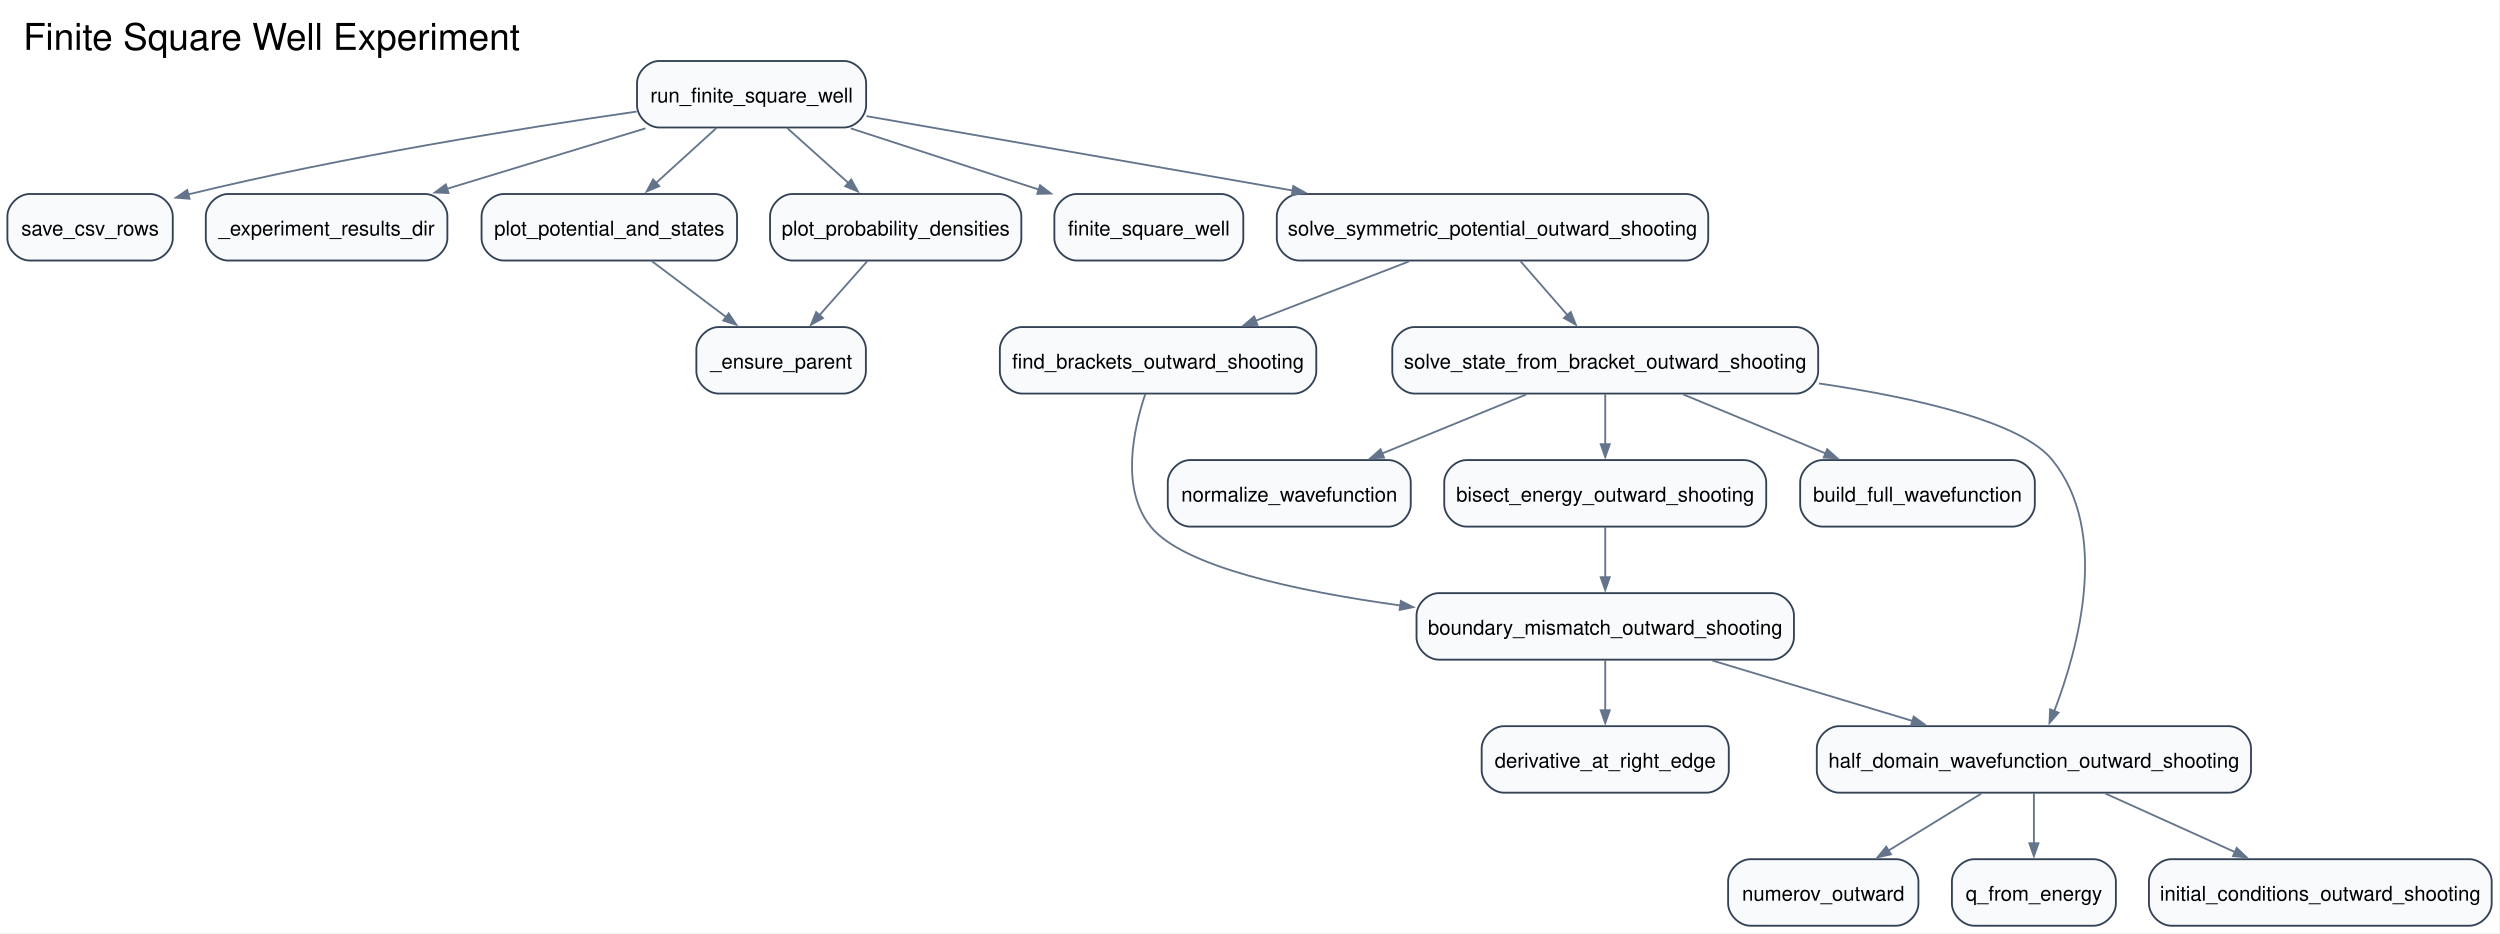
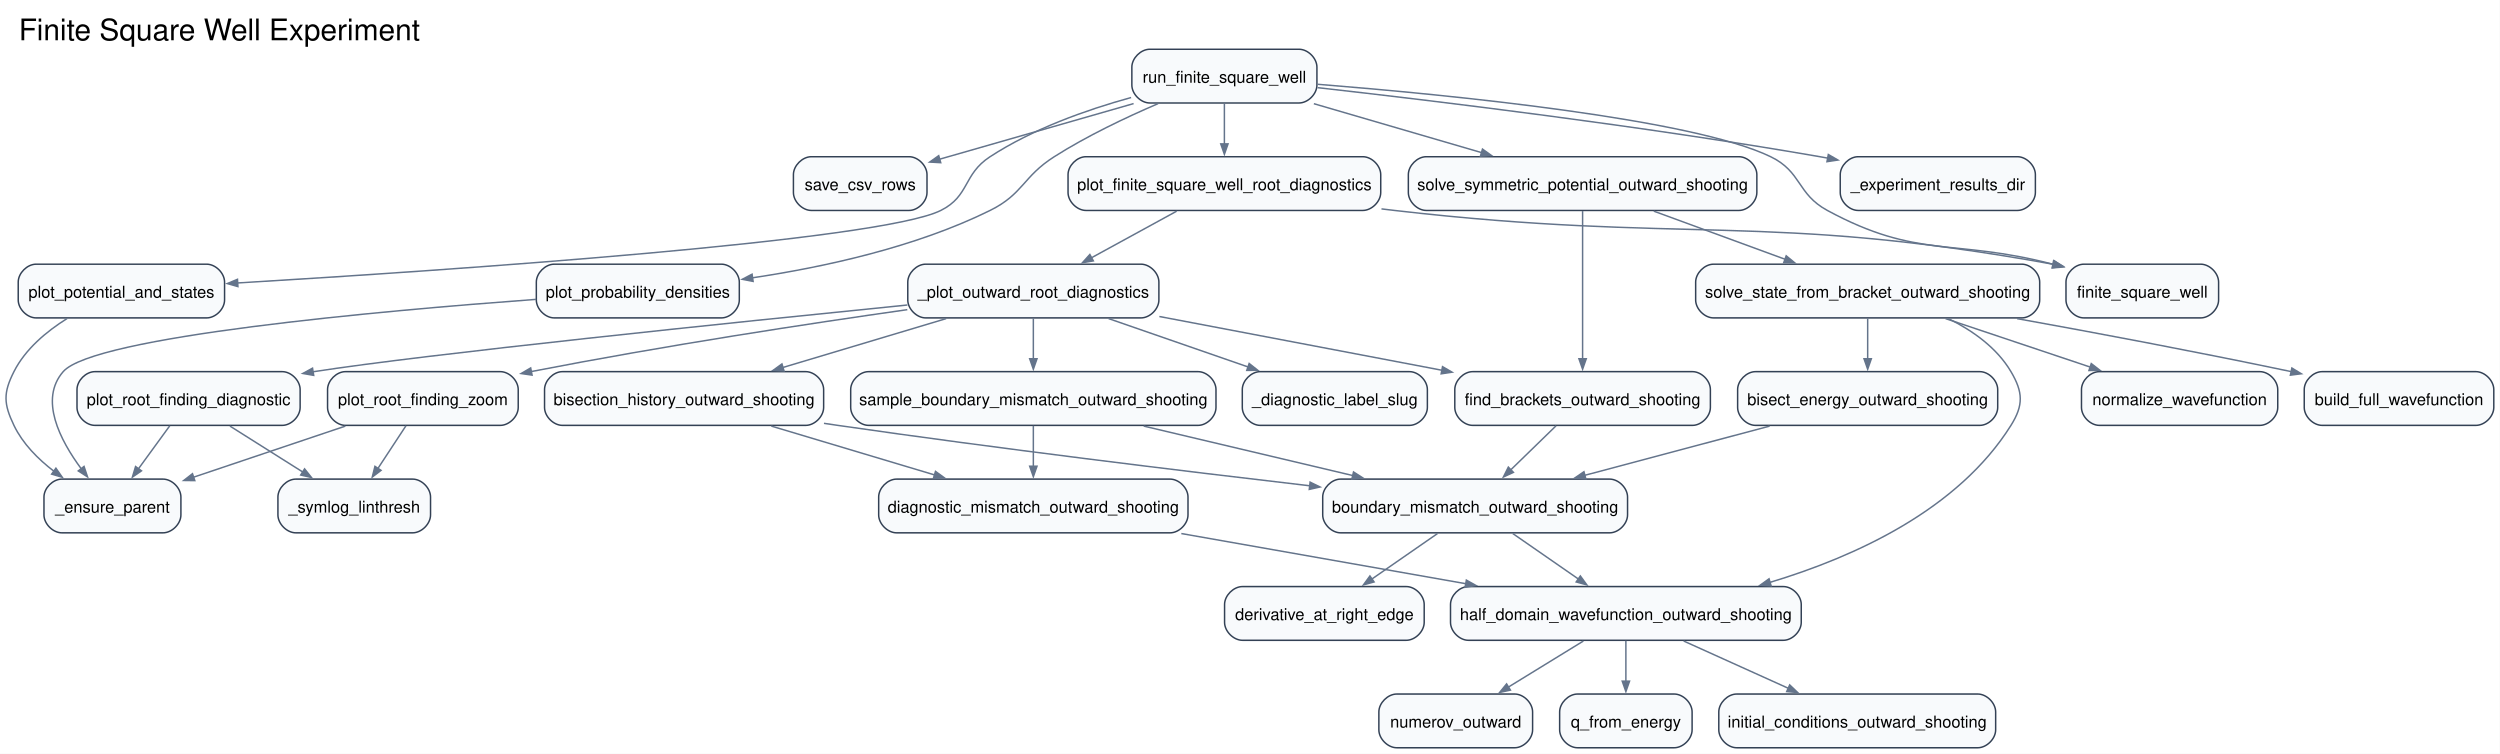
- <svg xmlns="http://www.w3.org/2000/svg" width="1353pt" height="505pt" viewBox="0.00 0.00 1353.00 505.00">
+ <svg xmlns="http://www.w3.org/2000/svg" width="1675pt" height="505pt" viewBox="0.00 0.00 1675.00 505.00">
  <g id="graph0" class="graph" transform="scale(1 1) rotate(0) translate(4 501)">
-     <polygon fill="white" stroke="none" points="-4,4 -4,-501 1348.5,-501 1348.5,4 -4,4" />
+     <polygon fill="white" stroke="none" points="-4,4 -4,-501 1670.84,-501 1670.84,4 -4,4" />
    <text xml:space="preserve" text-anchor="middle" x="143" y="-474" font-family="Helvetica,sans-Serif" font-size="20.00">Finite Square Well Experiment</text>
    <g id="node1" class="node">
-       <path fill="#f8fafc" stroke="#334155" d="M77.5,-396C77.5,-396 12,-396 12,-396 6,-396 0,-390 0,-384 0,-384 0,-372 0,-372 0,-366 6,-360 12,-360 12,-360 77.5,-360 77.5,-360 83.5,-360 89.5,-366 89.5,-372 89.5,-372 89.5,-384 89.5,-384 89.5,-390 83.5,-396 77.5,-396" />
-       <text xml:space="preserve" text-anchor="middle" x="44.75" y="-373.55" font-family="Helvetica,sans-Serif" font-size="11.00">save_csv_rows</text>
+       <path fill="#f8fafc" stroke="#334155" d="M605.09,-396C605.09,-396 539.59,-396 539.59,-396 533.59,-396 527.59,-390 527.59,-384 527.59,-384 527.59,-372 527.59,-372 527.59,-366 533.59,-360 539.59,-360 539.59,-360 605.09,-360 605.09,-360 611.09,-360 617.09,-366 617.09,-372 617.09,-372 617.09,-384 617.09,-384 617.09,-390 611.09,-396 605.09,-396" />
+       <text xml:space="preserve" text-anchor="middle" x="572.34" y="-373.55" font-family="Helvetica,sans-Serif" font-size="11.00">save_csv_rows</text>
    </g>
    <g id="node2" class="node">
-       <path fill="#f8fafc" stroke="#334155" d="M226.12,-396C226.12,-396 119.38,-396 119.38,-396 113.38,-396 107.38,-390 107.38,-384 107.38,-384 107.38,-372 107.38,-372 107.38,-366 113.38,-360 119.38,-360 119.38,-360 226.12,-360 226.12,-360 232.12,-360 238.12,-366 238.12,-372 238.12,-372 238.12,-384 238.12,-384 238.12,-390 232.12,-396 226.12,-396" />
-       <text xml:space="preserve" text-anchor="middle" x="172.75" y="-373.55" font-family="Helvetica,sans-Serif" font-size="11.00">_experiment_results_dir</text>
+       <path fill="#f8fafc" stroke="#334155" d="M940.34,-252C940.34,-252 840.34,-252 840.34,-252 834.34,-252 828.34,-246 828.34,-240 828.34,-240 828.34,-228 828.34,-228 828.34,-222 834.34,-216 840.34,-216 840.34,-216 940.34,-216 940.34,-216 946.34,-216 952.34,-222 952.34,-228 952.34,-228 952.34,-240 952.34,-240 952.34,-246 946.34,-252 940.34,-252" />
+       <text xml:space="preserve" text-anchor="middle" x="890.34" y="-229.55" font-family="Helvetica,sans-Serif" font-size="11.00">_diagnostic_label_slug</text>
    </g>
    <g id="node3" class="node">
-       <path fill="#f8fafc" stroke="#334155" d="M452.75,-468C452.75,-468 352.75,-468 352.75,-468 346.75,-468 340.75,-462 340.75,-456 340.75,-456 340.75,-444 340.75,-444 340.75,-438 346.75,-432 352.75,-432 352.75,-432 452.75,-432 452.75,-432 458.75,-432 464.75,-438 464.75,-444 464.75,-444 464.75,-456 464.75,-456 464.75,-462 458.75,-468 452.75,-468" />
-       <text xml:space="preserve" text-anchor="middle" x="402.75" y="-445.55" font-family="Helvetica,sans-Serif" font-size="11.00">run_finite_square_well</text>
+       <path fill="#f8fafc" stroke="#334155" d="M760.46,-324C760.46,-324 616.21,-324 616.21,-324 610.21,-324 604.21,-318 604.21,-312 604.21,-312 604.21,-300 604.21,-300 604.21,-294 610.21,-288 616.21,-288 616.21,-288 760.46,-288 760.46,-288 766.46,-288 772.46,-294 772.46,-300 772.46,-300 772.46,-312 772.46,-312 772.46,-318 766.46,-324 760.46,-324" />
+       <text xml:space="preserve" text-anchor="middle" x="688.34" y="-301.55" font-family="Helvetica,sans-Serif" font-size="11.00">_plot_outward_root_diagnostics</text>
    </g>
    <g id="edge1" class="edge">
-       <path fill="none" stroke="#64748b" d="M340.54,-440.62C278.74,-431.71 181.52,-416.15 98.75,-396 98.47,-395.93 98.19,-395.86 97.92,-395.8" />
-       <polygon fill="#64748b" stroke="#64748b" points="98.56,-393.43 91.17,-394.03 97.32,-398.17 98.56,-393.43" />
+       <path fill="none" stroke="#64748b" d="M738.79,-287.52C767.22,-277.67 802.84,-265.32 832.41,-255.07" />
+       <polygon fill="#64748b" stroke="#64748b" points="832.94,-257.48 838.75,-252.88 831.33,-252.85 832.94,-257.48" />
+     </g>
+     <g id="node15" class="node">
+       <path fill="#f8fafc" stroke="#334155" d="M185.09,-252C185.09,-252 59.59,-252 59.59,-252 53.59,-252 47.59,-246 47.59,-240 47.59,-240 47.59,-228 47.59,-228 47.59,-222 53.59,-216 59.59,-216 59.59,-216 185.09,-216 185.09,-216 191.09,-216 197.09,-222 197.09,-228 197.09,-228 197.09,-240 197.09,-240 197.09,-246 191.09,-252 185.09,-252" />
+       <text xml:space="preserve" text-anchor="middle" x="122.34" y="-229.55" font-family="Helvetica,sans-Serif" font-size="11.00">plot_root_finding_diagnostic</text>
    </g>
    <g id="edge2" class="edge">
-       <path fill="none" stroke="#64748b" d="M345.3,-431.52C312.66,-421.58 271.68,-409.11 237.85,-398.81" />
-       <polygon fill="#64748b" stroke="#64748b" points="238.72,-396.52 231.31,-396.82 237.29,-401.2 238.72,-396.52" />
+       <path fill="none" stroke="#64748b" d="M603.96,-296.65C486.78,-284.89 280.79,-263.6 206.34,-252 206.06,-251.96 205.79,-251.91 205.51,-251.87" />
+       <polygon fill="#64748b" stroke="#64748b" points="206.18,-249.5 198.88,-250.78 205.39,-254.33 206.18,-249.5" />
+     </g>
+     <g id="node16" class="node">
+       <path fill="#f8fafc" stroke="#334155" d="M331.21,-252C331.21,-252 227.46,-252 227.46,-252 221.46,-252 215.46,-246 215.46,-240 215.46,-240 215.46,-228 215.46,-228 215.46,-222 221.46,-216 227.46,-216 227.46,-216 331.21,-216 331.21,-216 337.21,-216 343.21,-222 343.21,-228 343.21,-228 343.21,-240 343.21,-240 343.21,-246 337.21,-252 331.21,-252" />
+       <text xml:space="preserve" text-anchor="middle" x="279.34" y="-229.55" font-family="Helvetica,sans-Serif" font-size="11.00">plot_root_finding_zoom</text>
+     </g>
+     <g id="edge3" class="edge">
+       <path fill="none" stroke="#64748b" d="M603.89,-293.53C537.54,-284.1 442.67,-269.68 351.87,-252.05" />
+       <polygon fill="#64748b" stroke="#64748b" points="352.49,-249.67 345.15,-250.73 351.55,-254.48 352.49,-249.67" />
+     </g>
+     <g id="node19" class="node">
+       <path fill="#f8fafc" stroke="#334155" d="M535.84,-252C535.84,-252 372.84,-252 372.84,-252 366.84,-252 360.84,-246 360.84,-240 360.84,-240 360.84,-228 360.84,-228 360.84,-222 366.84,-216 372.84,-216 372.84,-216 535.84,-216 535.84,-216 541.84,-216 547.84,-222 547.84,-228 547.84,-228 547.84,-240 547.84,-240 547.84,-246 541.84,-252 535.84,-252" />
+       <text xml:space="preserve" text-anchor="middle" x="454.34" y="-229.55" font-family="Helvetica,sans-Serif" font-size="11.00">bisection_history_outward_shooting</text>
+     </g>
+     <g id="edge4" class="edge">
+       <path fill="none" stroke="#64748b" d="M629.89,-287.52C596.68,-277.58 554.99,-265.11 520.57,-254.81" />
+       <polygon fill="#64748b" stroke="#64748b" points="521.3,-252.47 513.89,-252.82 519.9,-257.17 521.3,-252.47" />
+     </g>
+     <g id="node23" class="node">
+       <path fill="#f8fafc" stroke="#334155" d="M1129.96,-252C1129.96,-252 982.71,-252 982.71,-252 976.71,-252 970.71,-246 970.71,-240 970.71,-240 970.71,-228 970.71,-228 970.71,-222 976.71,-216 982.71,-216 982.71,-216 1129.96,-216 1129.96,-216 1135.96,-216 1141.96,-222 1141.96,-228 1141.96,-228 1141.96,-240 1141.96,-240 1141.96,-246 1135.96,-252 1129.96,-252" />
+       <text xml:space="preserve" text-anchor="middle" x="1056.34" y="-229.55" font-family="Helvetica,sans-Serif" font-size="11.00">find_brackets_outward_shooting</text>
+     </g>
+     <g id="edge5" class="edge">
+       <path fill="none" stroke="#64748b" d="M772.77,-288.94C829.31,-278.18 903.81,-264.01 962.25,-252.9" />
+       <polygon fill="#64748b" stroke="#64748b" points="962.49,-255.35 968.9,-251.63 961.57,-250.53 962.49,-255.35" />
+     </g>
+     <g id="node26" class="node">
+       <path fill="#f8fafc" stroke="#334155" d="M798.71,-252C798.71,-252 577.96,-252 577.96,-252 571.96,-252 565.96,-246 565.96,-240 565.96,-240 565.96,-228 565.96,-228 565.96,-222 571.96,-216 577.96,-216 577.96,-216 798.71,-216 798.71,-216 804.71,-216 810.71,-222 810.71,-228 810.71,-228 810.71,-240 810.71,-240 810.71,-246 804.71,-252 798.71,-252" />
+       <text xml:space="preserve" text-anchor="middle" x="688.34" y="-229.55" font-family="Helvetica,sans-Serif" font-size="11.00">sample_boundary_mismatch_outward_shooting</text>
+     </g>
+     <g id="edge6" class="edge">
+       <path fill="none" stroke="#64748b" d="M688.34,-287.7C688.34,-279.47 688.34,-269.48 688.34,-260.42" />
+       <polygon fill="#64748b" stroke="#64748b" points="690.79,-260.62 688.34,-253.62 685.89,-260.62 690.79,-260.62" />
+     </g>
+     <g id="node4" class="node">
+       <path fill="#f8fafc" stroke="#334155" d="M909.09,-396C909.09,-396 723.59,-396 723.59,-396 717.59,-396 711.59,-390 711.59,-384 711.59,-384 711.59,-372 711.59,-372 711.59,-366 717.59,-360 723.59,-360 723.59,-360 909.09,-360 909.09,-360 915.09,-360 921.09,-366 921.09,-372 921.09,-372 921.09,-384 921.09,-384 921.09,-390 915.09,-396 909.09,-396" />
+       <text xml:space="preserve" text-anchor="middle" x="816.34" y="-373.55" font-family="Helvetica,sans-Serif" font-size="11.00">plot_finite_square_well_root_diagnostics</text>
+     </g>
+     <g id="edge7" class="edge">
+       <path fill="none" stroke="#64748b" d="M784.37,-359.52C766.98,-350.01 745.34,-338.17 727.01,-328.15" />
+       <polygon fill="#64748b" stroke="#64748b" points="728.55,-326.2 721.23,-324.99 726.2,-330.5 728.55,-326.2" />
+     </g>
+     <g id="node17" class="node">
+       <path fill="#f8fafc" stroke="#334155" d="M1470.46,-324C1470.46,-324 1392.21,-324 1392.21,-324 1386.21,-324 1380.21,-318 1380.21,-312 1380.21,-312 1380.21,-300 1380.21,-300 1380.21,-294 1386.21,-288 1392.21,-288 1392.21,-288 1470.46,-288 1470.46,-288 1476.46,-288 1482.46,-294 1482.46,-300 1482.46,-300 1482.46,-312 1482.46,-312 1482.46,-318 1476.46,-324 1470.46,-324" />
+       <text xml:space="preserve" text-anchor="middle" x="1431.34" y="-301.55" font-family="Helvetica,sans-Serif" font-size="11.00">finite_square_well</text>
+     </g>
+     <g id="edge8" class="edge">
+       <path fill="none" stroke="#64748b" d="M921.59,-361.04C924.54,-360.68 927.46,-360.33 930.34,-360 1125.7,-337.49 1177.82,-358.97 1371.34,-324 1371.43,-323.98 1371.51,-323.97 1371.6,-323.95" />
+       <polygon fill="#64748b" stroke="#64748b" points="1371.92,-326.39 1378.29,-322.6 1370.95,-321.59 1371.92,-326.39" />
+     </g>
+     <g id="node5" class="node">
+       <path fill="#f8fafc" stroke="#334155" d="M1347.71,-396C1347.71,-396 1240.96,-396 1240.96,-396 1234.96,-396 1228.96,-390 1228.96,-384 1228.96,-384 1228.96,-372 1228.96,-372 1228.96,-366 1234.96,-360 1240.96,-360 1240.96,-360 1347.71,-360 1347.71,-360 1353.71,-360 1359.71,-366 1359.71,-372 1359.71,-372 1359.71,-384 1359.71,-384 1359.71,-390 1353.71,-396 1347.71,-396" />
+       <text xml:space="preserve" text-anchor="middle" x="1294.34" y="-373.55" font-family="Helvetica,sans-Serif" font-size="11.00">_experiment_results_dir</text>
+     </g>
+     <g id="node6" class="node">
+       <path fill="#f8fafc" stroke="#334155" d="M866.34,-468C866.34,-468 766.34,-468 766.34,-468 760.34,-468 754.34,-462 754.34,-456 754.34,-456 754.34,-444 754.34,-444 754.34,-438 760.34,-432 766.34,-432 766.34,-432 866.34,-432 866.34,-432 872.34,-432 878.34,-438 878.34,-444 878.34,-444 878.34,-456 878.34,-456 878.34,-462 872.34,-468 866.34,-468" />
+       <text xml:space="preserve" text-anchor="middle" x="816.34" y="-445.55" font-family="Helvetica,sans-Serif" font-size="11.00">run_finite_square_well</text>
+     </g>
+     <g id="edge9" class="edge">
+       <path fill="none" stroke="#64748b" d="M755.51,-431.6C719.41,-421.27 672.76,-407.9 631.34,-396 629.37,-395.43 627.36,-394.86 625.33,-394.27" />
+       <polygon fill="#64748b" stroke="#64748b" points="626.29,-392 618.89,-392.42 624.94,-396.71 626.29,-392" />
+     </g>
+     <g id="edge10" class="edge">
+       <path fill="none" stroke="#64748b" d="M816.34,-431.7C816.34,-423.47 816.34,-413.48 816.34,-404.42" />
+       <polygon fill="#64748b" stroke="#64748b" points="818.79,-404.62 816.34,-397.62 813.89,-404.62 818.79,-404.62" />
+     </g>
+     <g id="edge11" class="edge">
+       <path fill="none" stroke="#64748b" d="M878.77,-442.27C957.51,-433.43 1096.92,-416.57 1215.34,-396 1217.14,-395.69 1218.95,-395.36 1220.79,-395.03" />
+       <polygon fill="#64748b" stroke="#64748b" points="1220.98,-397.49 1227.41,-393.78 1220.07,-392.67 1220.98,-397.49" />
+     </g>
+     <g id="node13" class="node">
+       <path fill="#f8fafc" stroke="#334155" d="M134.46,-324C134.46,-324 20.21,-324 20.21,-324 14.21,-324 8.21,-318 8.21,-312 8.21,-312 8.21,-300 8.21,-300 8.21,-294 14.21,-288 20.21,-288 20.21,-288 134.46,-288 134.46,-288 140.46,-288 146.46,-294 146.46,-300 146.46,-300 146.46,-312 146.46,-312 146.46,-318 140.46,-324 134.46,-324" />
+       <text xml:space="preserve" text-anchor="middle" x="77.34" y="-301.55" font-family="Helvetica,sans-Serif" font-size="11.00">plot_potential_and_states</text>
+     </g>
+     <g id="edge12" class="edge">
+       <path fill="none" stroke="#64748b" d="M753.84,-435.66C723.67,-427.34 687.91,-414.6 659.34,-396 641.15,-384.16 645.76,-369.69 626.34,-360 585.17,-339.47 296.44,-319.9 155.03,-311.41" />
+       <polygon fill="#64748b" stroke="#64748b" points="155.4,-308.98 148.27,-311.01 155.11,-313.87 155.4,-308.98" />
+     </g>
+     <g id="node14" class="node">
+       <path fill="#f8fafc" stroke="#334155" d="M479.34,-324C479.34,-324 367.34,-324 367.34,-324 361.34,-324 355.34,-318 355.34,-312 355.34,-312 355.34,-300 355.34,-300 355.34,-294 361.34,-288 367.34,-288 367.34,-288 479.34,-288 479.34,-288 485.34,-288 491.34,-294 491.34,-300 491.34,-300 491.34,-312 491.34,-312 491.34,-318 485.34,-324 479.34,-324" />
+       <text xml:space="preserve" text-anchor="middle" x="423.34" y="-301.55" font-family="Helvetica,sans-Serif" font-size="11.00">plot_probability_densities</text>
+     </g>
+     <g id="edge13" class="edge">
+       <path fill="none" stroke="#64748b" d="M771.9,-431.56C750.21,-422.26 724.17,-409.87 702.34,-396 681.3,-382.63 681.68,-371.04 659.34,-360 609.34,-335.29 547.7,-321.96 499.95,-314.84" />
+       <polygon fill="#64748b" stroke="#64748b" points="500.58,-312.46 493.31,-313.88 499.89,-317.31 500.58,-312.46" />
+     </g>
+     <g id="edge14" class="edge">
+       <path fill="none" stroke="#64748b" d="M878.71,-444.54C968.74,-437.34 1130.05,-421.33 1182.34,-396 1203.28,-385.86 1199.88,-371.08 1220.34,-360 1281.01,-327.15 1304.58,-341.41 1371.34,-324 1371.52,-323.95 1371.69,-323.91 1371.87,-323.86" />
+       <polygon fill="#64748b" stroke="#64748b" points="1372.39,-326.26 1378.53,-322.09 1371.13,-321.52 1372.39,-326.26" />
+     </g>
+     <g id="node28" class="node">
+       <path fill="#f8fafc" stroke="#334155" d="M1161.09,-396C1161.09,-396 951.59,-396 951.59,-396 945.59,-396 939.59,-390 939.59,-384 939.59,-384 939.59,-372 939.59,-372 939.59,-366 945.59,-360 951.59,-360 951.59,-360 1161.09,-360 1161.09,-360 1167.09,-360 1173.09,-366 1173.09,-372 1173.09,-372 1173.09,-384 1173.09,-384 1173.09,-390 1167.09,-396 1161.09,-396" />
+       <text xml:space="preserve" text-anchor="middle" x="1056.34" y="-373.55" font-family="Helvetica,sans-Serif" font-size="11.00">solve_symmetric_potential_outward_shooting</text>
+     </g>
+     <g id="edge15" class="edge">
+       <path fill="none" stroke="#64748b" d="M876.28,-431.52C910.49,-421.54 953.47,-409 988.85,-398.68" />
+       <polygon fill="#64748b" stroke="#64748b" points="989.26,-401.12 995.29,-396.81 987.89,-396.41 989.26,-401.12" />
+     </g>
+     <g id="node7" class="node">
+       <path fill="#f8fafc" stroke="#334155" d="M938.21,-108C938.21,-108 828.46,-108 828.46,-108 822.46,-108 816.46,-102 816.46,-96 816.46,-96 816.46,-84 816.46,-84 816.46,-78 822.46,-72 828.46,-72 828.46,-72 938.21,-72 938.21,-72 944.21,-72 950.21,-78 950.21,-84 950.21,-84 950.21,-96 950.21,-96 950.21,-102 944.21,-108 938.21,-108" />
+       <text xml:space="preserve" text-anchor="middle" x="883.34" y="-85.55" font-family="Helvetica,sans-Serif" font-size="11.00">derivative_at_right_edge</text>
+     </g>
+     <g id="node8" class="node">
+       <path fill="#f8fafc" stroke="#334155" d="M1510.09,-252C1510.09,-252 1402.59,-252 1402.59,-252 1396.59,-252 1390.59,-246 1390.59,-240 1390.59,-240 1390.59,-228 1390.59,-228 1390.59,-222 1396.59,-216 1402.59,-216 1402.59,-216 1510.09,-216 1510.09,-216 1516.09,-216 1522.09,-222 1522.09,-228 1522.09,-228 1522.09,-240 1522.09,-240 1522.09,-246 1516.09,-252 1510.09,-252" />
+       <text xml:space="preserve" text-anchor="middle" x="1456.34" y="-229.55" font-family="Helvetica,sans-Serif" font-size="11.00">normalize_wavefunction</text>
    </g>
    <g id="node9" class="node">
-       <path fill="#f8fafc" stroke="#334155" d="M382.88,-396C382.88,-396 268.62,-396 268.62,-396 262.62,-396 256.62,-390 256.62,-384 256.62,-384 256.62,-372 256.62,-372 256.62,-366 262.62,-360 268.62,-360 268.62,-360 382.88,-360 382.88,-360 388.88,-360 394.88,-366 394.88,-372 394.88,-372 394.88,-384 394.88,-384 394.88,-390 388.88,-396 382.88,-396" />
-       <text xml:space="preserve" text-anchor="middle" x="325.75" y="-373.55" font-family="Helvetica,sans-Serif" font-size="11.00">plot_potential_and_states</text>
-     </g>
-     <g id="edge3" class="edge">
-       <path fill="none" stroke="#64748b" d="M383.72,-431.7C373.81,-422.69 361.58,-411.57 350.91,-401.87" />
-       <polygon fill="#64748b" stroke="#64748b" points="352.78,-400.26 345.95,-397.37 349.48,-403.89 352.78,-400.26" />
+       <path fill="#f8fafc" stroke="#334155" d="M1010.84,-36C1010.84,-36 931.84,-36 931.84,-36 925.84,-36 919.84,-30 919.84,-24 919.84,-24 919.84,-12 919.84,-12 919.84,-6 925.84,0 931.84,0 931.84,0 1010.84,0 1010.84,0 1016.84,0 1022.84,-6 1022.84,-12 1022.84,-12 1022.84,-24 1022.84,-24 1022.84,-30 1016.84,-36 1010.84,-36" />
+       <text xml:space="preserve" text-anchor="middle" x="971.34" y="-13.55" font-family="Helvetica,sans-Serif" font-size="11.00">numerov_outward</text>
    </g>
    <g id="node10" class="node">
-       <path fill="#f8fafc" stroke="#334155" d="M536.75,-396C536.75,-396 424.75,-396 424.75,-396 418.75,-396 412.75,-390 412.75,-384 412.75,-384 412.75,-372 412.75,-372 412.75,-366 418.75,-360 424.75,-360 424.75,-360 536.75,-360 536.75,-360 542.75,-360 548.75,-366 548.75,-372 548.75,-372 548.75,-384 548.75,-384 548.75,-390 542.75,-396 536.75,-396" />
-       <text xml:space="preserve" text-anchor="middle" x="480.75" y="-373.55" font-family="Helvetica,sans-Serif" font-size="11.00">plot_probability_densities</text>
-     </g>
-     <g id="edge4" class="edge">
-       <path fill="none" stroke="#64748b" d="M422.03,-431.7C432.06,-422.69 444.46,-411.57 455.27,-401.87" />
-       <polygon fill="#64748b" stroke="#64748b" points="456.72,-403.86 460.29,-397.36 453.45,-400.21 456.72,-403.86" />
+       <path fill="#f8fafc" stroke="#334155" d="M1117.71,-36C1117.71,-36 1052.96,-36 1052.96,-36 1046.96,-36 1040.96,-30 1040.96,-24 1040.96,-24 1040.96,-12 1040.96,-12 1040.96,-6 1046.96,0 1052.96,0 1052.96,0 1117.71,0 1117.71,0 1123.71,0 1129.71,-6 1129.71,-12 1129.71,-12 1129.71,-24 1129.71,-24 1129.71,-30 1123.71,-36 1117.71,-36" />
+       <text xml:space="preserve" text-anchor="middle" x="1085.34" y="-13.55" font-family="Helvetica,sans-Serif" font-size="11.00">q_from_energy</text>
    </g>
    <g id="node11" class="node">
-       <path fill="#f8fafc" stroke="#334155" d="M656.88,-396C656.88,-396 578.62,-396 578.62,-396 572.62,-396 566.62,-390 566.62,-384 566.62,-384 566.62,-372 566.62,-372 566.62,-366 572.62,-360 578.62,-360 578.62,-360 656.88,-360 656.88,-360 662.88,-360 668.88,-366 668.88,-372 668.88,-372 668.88,-384 668.88,-384 668.88,-390 662.88,-396 656.88,-396" />
-       <text xml:space="preserve" text-anchor="middle" x="617.75" y="-373.55" font-family="Helvetica,sans-Serif" font-size="11.00">finite_square_well</text>
-     </g>
-     <g id="edge5" class="edge">
-       <path fill="none" stroke="#64748b" d="M456.45,-431.52C487.41,-421.44 526.39,-408.75 558.27,-398.37" />
-       <polygon fill="#64748b" stroke="#64748b" points="558.88,-400.74 564.78,-396.25 557.36,-396.08 558.88,-400.74" />
-     </g>
-     <g id="node19" class="node">
-       <path fill="#f8fafc" stroke="#334155" d="M908.5,-396C908.5,-396 699,-396 699,-396 693,-396 687,-390 687,-384 687,-384 687,-372 687,-372 687,-366 693,-360 699,-360 699,-360 908.5,-360 908.5,-360 914.5,-360 920.5,-366 920.5,-372 920.5,-372 920.5,-384 920.5,-384 920.5,-390 914.5,-396 908.5,-396" />
-       <text xml:space="preserve" text-anchor="middle" x="803.75" y="-373.55" font-family="Helvetica,sans-Serif" font-size="11.00">solve_symmetric_potential_outward_shooting</text>
-     </g>
-     <g id="edge6" class="edge">
-       <path fill="none" stroke="#64748b" d="M464.97,-438.14C526.52,-427.39 621.98,-410.73 695.9,-397.83" />
-       <polygon fill="#64748b" stroke="#64748b" points="695.92,-400.31 702.4,-396.69 695.08,-395.48 695.92,-400.31" />
-     </g>
-     <g id="node4" class="node">
-       <path fill="#f8fafc" stroke="#334155" d="M919.62,-108C919.62,-108 809.88,-108 809.88,-108 803.88,-108 797.88,-102 797.88,-96 797.88,-96 797.88,-84 797.88,-84 797.88,-78 803.88,-72 809.88,-72 809.88,-72 919.62,-72 919.62,-72 925.62,-72 931.62,-78 931.62,-84 931.62,-84 931.62,-96 931.62,-96 931.62,-102 925.62,-108 919.62,-108" />
-       <text xml:space="preserve" text-anchor="middle" x="864.75" y="-85.55" font-family="Helvetica,sans-Serif" font-size="11.00">derivative_at_right_edge</text>
-     </g>
-     <g id="node5" class="node">
-       <path fill="#f8fafc" stroke="#334155" d="M747.5,-252C747.5,-252 640,-252 640,-252 634,-252 628,-246 628,-240 628,-240 628,-228 628,-228 628,-222 634,-216 640,-216 640,-216 747.5,-216 747.5,-216 753.5,-216 759.5,-222 759.5,-228 759.5,-228 759.5,-240 759.5,-240 759.5,-246 753.5,-252 747.5,-252" />
-       <text xml:space="preserve" text-anchor="middle" x="693.75" y="-229.55" font-family="Helvetica,sans-Serif" font-size="11.00">normalize_wavefunction</text>
-     </g>
-     <g id="node6" class="node">
-       <path fill="#f8fafc" stroke="#334155" d="M1022.25,-36C1022.25,-36 943.25,-36 943.25,-36 937.25,-36 931.25,-30 931.25,-24 931.25,-24 931.25,-12 931.25,-12 931.25,-6 937.25,0 943.25,0 943.25,0 1022.25,0 1022.25,0 1028.25,0 1034.25,-6 1034.25,-12 1034.25,-12 1034.25,-24 1034.25,-24 1034.25,-30 1028.25,-36 1022.25,-36" />
-       <text xml:space="preserve" text-anchor="middle" x="982.75" y="-13.55" font-family="Helvetica,sans-Serif" font-size="11.00">numerov_outward</text>
-     </g>
-     <g id="node7" class="node">
-       <path fill="#f8fafc" stroke="#334155" d="M1129.12,-36C1129.12,-36 1064.38,-36 1064.38,-36 1058.38,-36 1052.38,-30 1052.38,-24 1052.38,-24 1052.38,-12 1052.38,-12 1052.38,-6 1058.38,0 1064.38,0 1064.38,0 1129.12,0 1129.12,0 1135.12,0 1141.12,-6 1141.12,-12 1141.12,-12 1141.12,-24 1141.12,-24 1141.12,-30 1135.12,-36 1129.12,-36" />
-       <text xml:space="preserve" text-anchor="middle" x="1096.75" y="-13.55" font-family="Helvetica,sans-Serif" font-size="11.00">q_from_energy</text>
-     </g>
-     <g id="node8" class="node">
-       <path fill="#f8fafc" stroke="#334155" d="M452.62,-324C452.62,-324 384.88,-324 384.88,-324 378.88,-324 372.88,-318 372.88,-312 372.88,-312 372.88,-300 372.88,-300 372.88,-294 378.88,-288 384.88,-288 384.88,-288 452.62,-288 452.62,-288 458.62,-288 464.62,-294 464.62,-300 464.62,-300 464.62,-312 464.62,-312 464.62,-318 458.62,-324 452.62,-324" />
-       <text xml:space="preserve" text-anchor="middle" x="418.75" y="-301.55" font-family="Helvetica,sans-Serif" font-size="11.00">_ensure_parent</text>
-     </g>
-     <g id="edge7" class="edge">
-       <path fill="none" stroke="#64748b" d="M348.74,-359.7C360.92,-350.53 376.03,-339.16 389.09,-329.33" />
-       <polygon fill="#64748b" stroke="#64748b" points="390.37,-331.42 394.49,-325.26 387.43,-327.51 390.37,-331.42" />
-     </g>
-     <g id="edge8" class="edge">
-       <path fill="none" stroke="#64748b" d="M465.42,-359.7C457.62,-350.88 448.01,-340.03 439.54,-330.47" />
-       <polygon fill="#64748b" stroke="#64748b" points="441.38,-328.85 434.9,-325.24 437.71,-332.1 441.38,-328.85" />
+       <path fill="#f8fafc" stroke="#334155" d="M105.21,-180C105.21,-180 37.46,-180 37.46,-180 31.46,-180 25.46,-174 25.46,-168 25.46,-168 25.46,-156 25.46,-156 25.46,-150 31.46,-144 37.46,-144 37.46,-144 105.21,-144 105.21,-144 111.21,-144 117.21,-150 117.21,-156 117.21,-156 117.21,-168 117.21,-168 117.21,-174 111.21,-180 105.21,-180" />
+       <text xml:space="preserve" text-anchor="middle" x="71.34" y="-157.55" font-family="Helvetica,sans-Serif" font-size="11.00">_ensure_parent</text>
    </g>
    <g id="node12" class="node">
-       <path fill="#f8fafc" stroke="#334155" d="M939.88,-252C939.88,-252 789.62,-252 789.62,-252 783.62,-252 777.62,-246 777.62,-240 777.62,-240 777.62,-228 777.62,-228 777.62,-222 783.62,-216 789.62,-216 789.62,-216 939.88,-216 939.88,-216 945.88,-216 951.88,-222 951.88,-228 951.88,-228 951.88,-240 951.88,-240 951.88,-246 945.88,-252 939.88,-252" />
-       <text xml:space="preserve" text-anchor="middle" x="864.75" y="-229.55" font-family="Helvetica,sans-Serif" font-size="11.00">bisect_energy_outward_shooting</text>
-     </g>
-     <g id="node13" class="node">
-       <path fill="#f8fafc" stroke="#334155" d="M954.88,-180C954.88,-180 774.62,-180 774.62,-180 768.62,-180 762.62,-174 762.62,-168 762.62,-168 762.62,-156 762.62,-156 762.62,-150 768.62,-144 774.62,-144 774.62,-144 954.88,-144 954.88,-144 960.88,-144 966.88,-150 966.88,-156 966.88,-156 966.88,-168 966.88,-168 966.88,-174 960.88,-180 954.88,-180" />
-       <text xml:space="preserve" text-anchor="middle" x="864.75" y="-157.55" font-family="Helvetica,sans-Serif" font-size="11.00">boundary_mismatch_outward_shooting</text>
-     </g>
-     <g id="edge9" class="edge">
-       <path fill="none" stroke="#64748b" d="M864.75,-215.7C864.75,-207.47 864.75,-197.48 864.75,-188.42" />
-       <polygon fill="#64748b" stroke="#64748b" points="867.2,-188.62 864.75,-181.62 862.3,-188.62 867.2,-188.62" />
-     </g>
-     <g id="edge10" class="edge">
-       <path fill="none" stroke="#64748b" d="M864.75,-143.7C864.75,-135.47 864.75,-125.48 864.75,-116.42" />
-       <polygon fill="#64748b" stroke="#64748b" points="867.2,-116.62 864.75,-109.62 862.3,-116.62 867.2,-116.62" />
-     </g>
-     <g id="node16" class="node">
-       <path fill="#f8fafc" stroke="#334155" d="M1202.25,-108C1202.25,-108 991.25,-108 991.25,-108 985.25,-108 979.25,-102 979.25,-96 979.25,-96 979.25,-84 979.25,-84 979.25,-78 985.25,-72 991.25,-72 991.25,-72 1202.25,-72 1202.25,-72 1208.25,-72 1214.25,-78 1214.25,-84 1214.25,-84 1214.25,-96 1214.25,-96 1214.25,-102 1208.25,-108 1202.25,-108" />
-       <text xml:space="preserve" text-anchor="middle" x="1096.75" y="-85.55" font-family="Helvetica,sans-Serif" font-size="11.00">half_domain_wavefunction_outward_shooting</text>
-     </g>
-     <g id="edge11" class="edge">
-       <path fill="none" stroke="#64748b" d="M922.69,-143.52C955.62,-133.58 996.96,-121.11 1031.08,-110.81" />
-       <polygon fill="#64748b" stroke="#64748b" points="1031.7,-113.19 1037.69,-108.82 1030.28,-108.5 1031.7,-113.19" />
-     </g>
-     <g id="node14" class="node">
-       <path fill="#f8fafc" stroke="#334155" d="M1085.25,-252C1085.25,-252 982.25,-252 982.25,-252 976.25,-252 970.25,-246 970.25,-240 970.25,-240 970.25,-228 970.25,-228 970.25,-222 976.25,-216 982.25,-216 982.25,-216 1085.25,-216 1085.25,-216 1091.25,-216 1097.25,-222 1097.25,-228 1097.25,-228 1097.25,-240 1097.25,-240 1097.25,-246 1091.25,-252 1085.25,-252" />
-       <text xml:space="preserve" text-anchor="middle" x="1033.75" y="-229.55" font-family="Helvetica,sans-Serif" font-size="11.00">build_full_wavefunction</text>
-     </g>
-     <g id="node15" class="node">
-       <path fill="#f8fafc" stroke="#334155" d="M696.38,-324C696.38,-324 549.12,-324 549.12,-324 543.12,-324 537.12,-318 537.12,-312 537.12,-312 537.12,-300 537.12,-300 537.12,-294 543.12,-288 549.12,-288 549.12,-288 696.38,-288 696.38,-288 702.38,-288 708.38,-294 708.38,-300 708.38,-300 708.38,-312 708.38,-312 708.38,-318 702.38,-324 696.38,-324" />
-       <text xml:space="preserve" text-anchor="middle" x="622.75" y="-301.55" font-family="Helvetica,sans-Serif" font-size="11.00">find_brackets_outward_shooting</text>
-     </g>
-     <g id="edge12" class="edge">
-       <path fill="none" stroke="#64748b" d="M615.87,-287.85C609.25,-268.23 602.43,-236.22 618.75,-216 636.21,-194.38 697.09,-181.15 753.91,-173.32" />
-       <polygon fill="#64748b" stroke="#64748b" points="754.14,-175.76 760.76,-172.41 753.49,-170.91 754.14,-175.76" />
-     </g>
-     <g id="edge13" class="edge">
-       <path fill="none" stroke="#64748b" d="M1068.28,-71.52C1053.06,-62.18 1034.2,-50.59 1018.06,-40.68" />
-       <polygon fill="#64748b" stroke="#64748b" points="1019.4,-38.63 1012.15,-37.05 1016.83,-42.8 1019.4,-38.63" />
-     </g>
-     <g id="edge14" class="edge">
-       <path fill="none" stroke="#64748b" d="M1096.75,-71.7C1096.75,-63.47 1096.75,-53.48 1096.75,-44.42" />
-       <polygon fill="#64748b" stroke="#64748b" points="1099.2,-44.62 1096.75,-37.62 1094.3,-44.62 1099.2,-44.62" />
-     </g>
-     <g id="node17" class="node">
-       <path fill="#f8fafc" stroke="#334155" d="M1332.5,-36C1332.5,-36 1171,-36 1171,-36 1165,-36 1159,-30 1159,-24 1159,-24 1159,-12 1159,-12 1159,-6 1165,0 1171,0 1171,0 1332.5,0 1332.5,0 1338.5,0 1344.5,-6 1344.5,-12 1344.5,-12 1344.5,-24 1344.5,-24 1344.5,-30 1338.5,-36 1332.5,-36" />
-       <text xml:space="preserve" text-anchor="middle" x="1251.75" y="-13.55" font-family="Helvetica,sans-Serif" font-size="11.00">initial_conditions_outward_shooting</text>
-     </g>
-     <g id="edge15" class="edge">
-       <path fill="none" stroke="#64748b" d="M1135.46,-71.52C1156.72,-61.92 1183.22,-49.95 1205.55,-39.86" />
-       <polygon fill="#64748b" stroke="#64748b" points="1206.51,-42.12 1211.88,-37 1204.49,-37.65 1206.51,-42.12" />
+       <path fill="#f8fafc" stroke="#334155" d="M272.46,-180C272.46,-180 194.21,-180 194.21,-180 188.21,-180 182.21,-174 182.21,-168 182.21,-168 182.21,-156 182.21,-156 182.21,-150 188.21,-144 194.21,-144 194.21,-144 272.46,-144 272.46,-144 278.46,-144 284.46,-150 284.46,-156 284.46,-156 284.46,-168 284.46,-168 284.46,-174 278.46,-180 272.46,-180" />
+       <text xml:space="preserve" text-anchor="middle" x="233.34" y="-157.55" font-family="Helvetica,sans-Serif" font-size="11.00">_symlog_linthresh</text>
+     </g>
+     <g id="edge16" class="edge">
+       <path fill="none" stroke="#64748b" d="M40.93,-287.58C27.16,-278.95 12.97,-267.1 5.34,-252 -1.88,-237.72 -1.58,-230.43 5.34,-216 11.23,-203.71 21.52,-193.37 32.24,-185.18" />
+       <polygon fill="#64748b" stroke="#64748b" points="33.46,-187.32 37.71,-181.24 30.6,-183.34 33.46,-187.32" />
+     </g>
+     <g id="edge17" class="edge">
+       <path fill="none" stroke="#64748b" d="M355.23,-300.43C250.25,-292.68 58.82,-275.49 38.34,-252 22.16,-233.44 36.1,-206.24 50.52,-186.8" />
+       <polygon fill="#64748b" stroke="#64748b" points="52.3,-188.5 54.66,-181.46 48.43,-185.49 52.3,-188.5" />
+     </g>
+     <g id="edge18" class="edge">
+       <path fill="none" stroke="#64748b" d="M109.73,-215.7C103.37,-206.97 95.56,-196.24 88.64,-186.75" />
+       <polygon fill="#64748b" stroke="#64748b" points="90.79,-185.54 84.69,-181.33 86.83,-188.43 90.79,-185.54" />
+     </g>
+     <g id="edge19" class="edge">
+       <path fill="none" stroke="#64748b" d="M150.06,-215.52C164.88,-206.18 183.24,-194.59 198.96,-184.68" />
+       <polygon fill="#64748b" stroke="#64748b" points="200.07,-186.87 204.69,-181.07 197.46,-182.73 200.07,-186.87" />
+     </g>
+     <g id="edge20" class="edge">
+       <path fill="none" stroke="#64748b" d="M227.39,-215.52C196.33,-205.06 156.92,-191.8 125.48,-181.22" />
+       <polygon fill="#64748b" stroke="#64748b" points="126.52,-178.99 119.11,-179.08 124.96,-183.63 126.52,-178.99" />
+     </g>
+     <g id="edge21" class="edge">
+       <path fill="none" stroke="#64748b" d="M267.97,-215.7C262.29,-207.05 255.32,-196.45 249.13,-187.03" />
+       <polygon fill="#64748b" stroke="#64748b" points="251.3,-185.87 245.41,-181.37 247.21,-188.56 251.3,-185.87" />
    </g>
    <g id="node18" class="node">
-       <path fill="#f8fafc" stroke="#334155" d="M968,-324C968,-324 761.5,-324 761.5,-324 755.5,-324 749.5,-318 749.5,-312 749.5,-312 749.5,-300 749.5,-300 749.5,-294 755.5,-288 761.5,-288 761.5,-288 968,-288 968,-288 974,-288 980,-294 980,-300 980,-300 980,-312 980,-312 980,-318 974,-324 968,-324" />
-       <text xml:space="preserve" text-anchor="middle" x="864.75" y="-301.55" font-family="Helvetica,sans-Serif" font-size="11.00">solve_state_from_bracket_outward_shooting</text>
-     </g>
-     <g id="edge16" class="edge">
-       <path fill="none" stroke="#64748b" d="M822.04,-287.52C798.39,-277.83 768.84,-265.74 744.07,-255.6" />
-       <polygon fill="#64748b" stroke="#64748b" points="745.02,-253.34 737.61,-252.96 743.16,-257.87 745.02,-253.34" />
-     </g>
-     <g id="edge17" class="edge">
-       <path fill="none" stroke="#64748b" d="M864.75,-287.7C864.75,-279.47 864.75,-269.48 864.75,-260.42" />
-       <polygon fill="#64748b" stroke="#64748b" points="867.2,-260.62 864.75,-253.62 862.3,-260.62 867.2,-260.62" />
-     </g>
-     <g id="edge18" class="edge">
-       <path fill="none" stroke="#64748b" d="M906.96,-287.52C930.34,-277.83 959.53,-265.74 984.02,-255.6" />
-       <polygon fill="#64748b" stroke="#64748b" points="984.86,-257.9 990.39,-252.96 982.98,-253.38 984.86,-257.9" />
-     </g>
-     <g id="edge19" class="edge">
-       <path fill="none" stroke="#64748b" d="M980.4,-293.49C1034.34,-285.49 1090.27,-272.48 1106.75,-252 1137.96,-213.22 1121.01,-150.67 1107.73,-116.06" />
-       <polygon fill="#64748b" stroke="#64748b" points="1110.06,-115.3 1105.19,-109.71 1105.51,-117.12 1110.06,-115.3" />
-     </g>
-     <g id="edge20" class="edge">
-       <path fill="none" stroke="#64748b" d="M758.54,-359.52C733.29,-349.75 701.69,-337.53 675.34,-327.34" />
-       <polygon fill="#64748b" stroke="#64748b" points="676.52,-325.17 669.11,-324.93 674.75,-329.74 676.52,-325.17" />
-     </g>
-     <g id="edge21" class="edge">
-       <path fill="none" stroke="#64748b" d="M818.83,-359.7C826.51,-350.88 835.96,-340.03 844.29,-330.47" />
-       <polygon fill="#64748b" stroke="#64748b" points="846.1,-332.13 848.85,-325.25 842.4,-328.91 846.1,-332.13" />
+       <path fill="#f8fafc" stroke="#334155" d="M1322.46,-252C1322.46,-252 1172.21,-252 1172.21,-252 1166.21,-252 1160.21,-246 1160.21,-240 1160.21,-240 1160.21,-228 1160.21,-228 1160.21,-222 1166.21,-216 1172.21,-216 1172.21,-216 1322.46,-216 1322.46,-216 1328.46,-216 1334.46,-222 1334.46,-228 1334.46,-228 1334.46,-240 1334.46,-240 1334.46,-246 1328.46,-252 1322.46,-252" />
+       <text xml:space="preserve" text-anchor="middle" x="1247.34" y="-229.55" font-family="Helvetica,sans-Serif" font-size="11.00">bisect_energy_outward_shooting</text>
+     </g>
+     <g id="node20" class="node">
+       <path fill="#f8fafc" stroke="#334155" d="M1074.46,-180C1074.46,-180 894.21,-180 894.21,-180 888.21,-180 882.21,-174 882.21,-168 882.21,-168 882.21,-156 882.21,-156 882.21,-150 888.21,-144 894.21,-144 894.21,-144 1074.46,-144 1074.46,-144 1080.46,-144 1086.46,-150 1086.46,-156 1086.46,-156 1086.46,-168 1086.46,-168 1086.46,-174 1080.46,-180 1074.46,-180" />
+       <text xml:space="preserve" text-anchor="middle" x="984.34" y="-157.55" font-family="Helvetica,sans-Serif" font-size="11.00">boundary_mismatch_outward_shooting</text>
+     </g>
+     <g id="edge22" class="edge">
+       <path fill="none" stroke="#64748b" d="M1181.65,-215.52C1144.01,-205.5 1096.68,-192.9 1057.8,-182.55" />
+       <polygon fill="#64748b" stroke="#64748b" points="1058.5,-180.2 1051.11,-180.77 1057.24,-184.94 1058.5,-180.2" />
+     </g>
+     <g id="edge23" class="edge">
+       <path fill="none" stroke="#64748b" d="M548.06,-217.37C551.19,-216.9 554.29,-216.44 557.34,-216 664.59,-200.5 787.41,-185.55 873.71,-175.5" />
+       <polygon fill="#64748b" stroke="#64748b" points="873.77,-177.96 880.44,-174.72 873.21,-173.09 873.77,-177.96" />
+     </g>
+     <g id="node22" class="node">
+       <path fill="#f8fafc" stroke="#334155" d="M779.96,-180C779.96,-180 596.71,-180 596.71,-180 590.71,-180 584.71,-174 584.71,-168 584.71,-168 584.71,-156 584.71,-156 584.71,-150 590.71,-144 596.71,-144 596.71,-144 779.96,-144 779.96,-144 785.96,-144 791.96,-150 791.96,-156 791.96,-156 791.96,-168 791.96,-168 791.96,-174 785.96,-180 779.96,-180" />
+       <text xml:space="preserve" text-anchor="middle" x="688.34" y="-157.55" font-family="Helvetica,sans-Serif" font-size="11.00">diagnostic_mismatch_outward_shooting</text>
+     </g>
+     <g id="edge24" class="edge">
+       <path fill="none" stroke="#64748b" d="M512.78,-215.52C545.99,-205.58 587.69,-193.11 622.1,-182.81" />
+       <polygon fill="#64748b" stroke="#64748b" points="622.78,-185.17 628.78,-180.82 621.38,-180.47 622.78,-185.17" />
+     </g>
+     <g id="edge25" class="edge">
+       <path fill="none" stroke="#64748b" d="M959.11,-143.52C945.76,-134.26 929.22,-122.8 915.01,-112.95" />
+       <polygon fill="#64748b" stroke="#64748b" points="916.64,-111.1 909.49,-109.12 913.85,-115.12 916.64,-111.1" />
+     </g>
+     <g id="node24" class="node">
+       <path fill="#f8fafc" stroke="#334155" d="M1190.84,-108C1190.84,-108 979.84,-108 979.84,-108 973.84,-108 967.84,-102 967.84,-96 967.84,-96 967.84,-84 967.84,-84 967.84,-78 973.84,-72 979.84,-72 979.84,-72 1190.84,-72 1190.84,-72 1196.84,-72 1202.84,-78 1202.84,-84 1202.84,-84 1202.84,-96 1202.84,-96 1202.84,-102 1196.84,-108 1190.84,-108" />
+       <text xml:space="preserve" text-anchor="middle" x="1085.34" y="-85.55" font-family="Helvetica,sans-Serif" font-size="11.00">half_domain_wavefunction_outward_shooting</text>
+     </g>
+     <g id="edge26" class="edge">
+       <path fill="none" stroke="#64748b" d="M1009.57,-143.52C1022.92,-134.26 1039.46,-122.8 1053.67,-112.95" />
+       <polygon fill="#64748b" stroke="#64748b" points="1054.83,-115.12 1059.19,-109.12 1052.04,-111.1 1054.83,-115.12" />
+     </g>
+     <g id="node21" class="node">
+       <path fill="#f8fafc" stroke="#334155" d="M1654.84,-252C1654.84,-252 1551.84,-252 1551.84,-252 1545.84,-252 1539.84,-246 1539.84,-240 1539.84,-240 1539.84,-228 1539.84,-228 1539.84,-222 1545.84,-216 1551.84,-216 1551.84,-216 1654.84,-216 1654.84,-216 1660.84,-216 1666.84,-222 1666.84,-228 1666.84,-228 1666.84,-240 1666.84,-240 1666.84,-246 1660.84,-252 1654.84,-252" />
+       <text xml:space="preserve" text-anchor="middle" x="1603.34" y="-229.55" font-family="Helvetica,sans-Serif" font-size="11.00">build_full_wavefunction</text>
+     </g>
+     <g id="edge27" class="edge">
+       <path fill="none" stroke="#64748b" d="M787.49,-143.52C845.51,-133.29 918.79,-120.37 978.14,-109.9" />
+       <polygon fill="#64748b" stroke="#64748b" points="978.46,-112.33 984.93,-108.71 977.61,-107.51 978.46,-112.33" />
+     </g>
+     <g id="edge28" class="edge">
+       <path fill="none" stroke="#64748b" d="M1038.54,-215.7C1029.37,-206.78 1018.06,-195.78 1008.14,-186.14" />
+       <polygon fill="#64748b" stroke="#64748b" points="1009.99,-184.52 1003.27,-181.4 1006.58,-188.04 1009.99,-184.52" />
+     </g>
+     <g id="edge29" class="edge">
+       <path fill="none" stroke="#64748b" d="M1056.87,-71.52C1041.65,-62.18 1022.79,-50.59 1006.65,-40.68" />
+       <polygon fill="#64748b" stroke="#64748b" points="1007.99,-38.63 1000.74,-37.05 1005.42,-42.8 1007.99,-38.63" />
+     </g>
+     <g id="edge30" class="edge">
+       <path fill="none" stroke="#64748b" d="M1085.34,-71.7C1085.34,-63.47 1085.34,-53.48 1085.34,-44.42" />
+       <polygon fill="#64748b" stroke="#64748b" points="1087.79,-44.62 1085.34,-37.62 1082.89,-44.62 1087.79,-44.62" />
+     </g>
+     <g id="node25" class="node">
+       <path fill="#f8fafc" stroke="#334155" d="M1321.09,-36C1321.09,-36 1159.59,-36 1159.59,-36 1153.59,-36 1147.59,-30 1147.59,-24 1147.59,-24 1147.59,-12 1147.59,-12 1147.59,-6 1153.59,0 1159.59,0 1159.59,0 1321.09,0 1321.09,0 1327.09,0 1333.09,-6 1333.09,-12 1333.09,-12 1333.09,-24 1333.09,-24 1333.09,-30 1327.09,-36 1321.09,-36" />
+       <text xml:space="preserve" text-anchor="middle" x="1240.34" y="-13.55" font-family="Helvetica,sans-Serif" font-size="11.00">initial_conditions_outward_shooting</text>
+     </g>
+     <g id="edge31" class="edge">
+       <path fill="none" stroke="#64748b" d="M1124.05,-71.52C1145.31,-61.92 1171.81,-49.95 1194.14,-39.86" />
+       <polygon fill="#64748b" stroke="#64748b" points="1195.1,-42.12 1200.47,-37 1193.08,-37.65 1195.1,-42.12" />
+     </g>
+     <g id="edge32" class="edge">
+       <path fill="none" stroke="#64748b" d="M762.27,-215.52C804.91,-205.43 858.6,-192.74 902.5,-182.35" />
+       <polygon fill="#64748b" stroke="#64748b" points="902.86,-184.79 909.11,-180.79 901.73,-180.02 902.86,-184.79" />
+     </g>
+     <g id="edge33" class="edge">
+       <path fill="none" stroke="#64748b" d="M688.34,-215.7C688.34,-207.47 688.34,-197.48 688.34,-188.42" />
+       <polygon fill="#64748b" stroke="#64748b" points="690.79,-188.62 688.34,-181.62 685.89,-188.62 690.79,-188.62" />
+     </g>
+     <g id="node27" class="node">
+       <path fill="#f8fafc" stroke="#334155" d="M1350.59,-324C1350.59,-324 1144.09,-324 1144.09,-324 1138.09,-324 1132.09,-318 1132.09,-312 1132.09,-312 1132.09,-300 1132.09,-300 1132.09,-294 1138.09,-288 1144.09,-288 1144.09,-288 1350.59,-288 1350.59,-288 1356.59,-288 1362.59,-294 1362.59,-300 1362.59,-300 1362.59,-312 1362.59,-312 1362.59,-318 1356.59,-324 1350.59,-324" />
+       <text xml:space="preserve" text-anchor="middle" x="1247.34" y="-301.55" font-family="Helvetica,sans-Serif" font-size="11.00">solve_state_from_bracket_outward_shooting</text>
+     </g>
+     <g id="edge34" class="edge">
+       <path fill="none" stroke="#64748b" d="M1299.54,-287.52C1328.95,-277.67 1365.81,-265.32 1396.4,-255.07" />
+       <polygon fill="#64748b" stroke="#64748b" points="1397.15,-257.41 1403.01,-252.86 1395.59,-252.76 1397.15,-257.41" />
+     </g>
+     <g id="edge35" class="edge">
+       <path fill="none" stroke="#64748b" d="M1247.34,-287.7C1247.34,-279.47 1247.34,-269.48 1247.34,-260.42" />
+       <polygon fill="#64748b" stroke="#64748b" points="1249.79,-260.62 1247.34,-253.62 1244.89,-260.62 1249.79,-260.62" />
+     </g>
+     <g id="edge36" class="edge">
+       <path fill="none" stroke="#64748b" d="M1347.46,-287.51C1399.83,-278.07 1465.15,-265.85 1531.31,-251.97" />
+       <polygon fill="#64748b" stroke="#64748b" points="1531.56,-254.42 1537.9,-250.58 1530.55,-249.63 1531.56,-254.42" />
+     </g>
+     <g id="edge37" class="edge">
+       <path fill="none" stroke="#64748b" d="M1301.32,-287.59C1317.73,-279.48 1333.9,-267.99 1343.34,-252 1351.47,-238.22 1351.84,-229.56 1343.34,-216 1308.06,-159.71 1239.44,-128.14 1181.83,-110.81" />
+       <polygon fill="#64748b" stroke="#64748b" points="1182.64,-108.49 1175.23,-108.88 1181.26,-113.2 1182.64,-108.49" />
+     </g>
+     <g id="edge38" class="edge">
+       <path fill="none" stroke="#64748b" d="M1056.34,-359.59C1056.34,-334.76 1056.34,-289.01 1056.34,-260.4" />
+       <polygon fill="#64748b" stroke="#64748b" points="1058.79,-260.62 1056.34,-253.62 1053.89,-260.62 1058.79,-260.62" />
+     </g>
+     <g id="edge39" class="edge">
+       <path fill="none" stroke="#64748b" d="M1104.04,-359.52C1130.81,-349.71 1164.32,-337.43 1192.21,-327.21" />
+       <polygon fill="#64748b" stroke="#64748b" points="1192.76,-329.61 1198.49,-324.9 1191.08,-325.01 1192.76,-329.61" />
    </g>
  </g>
</svg>
